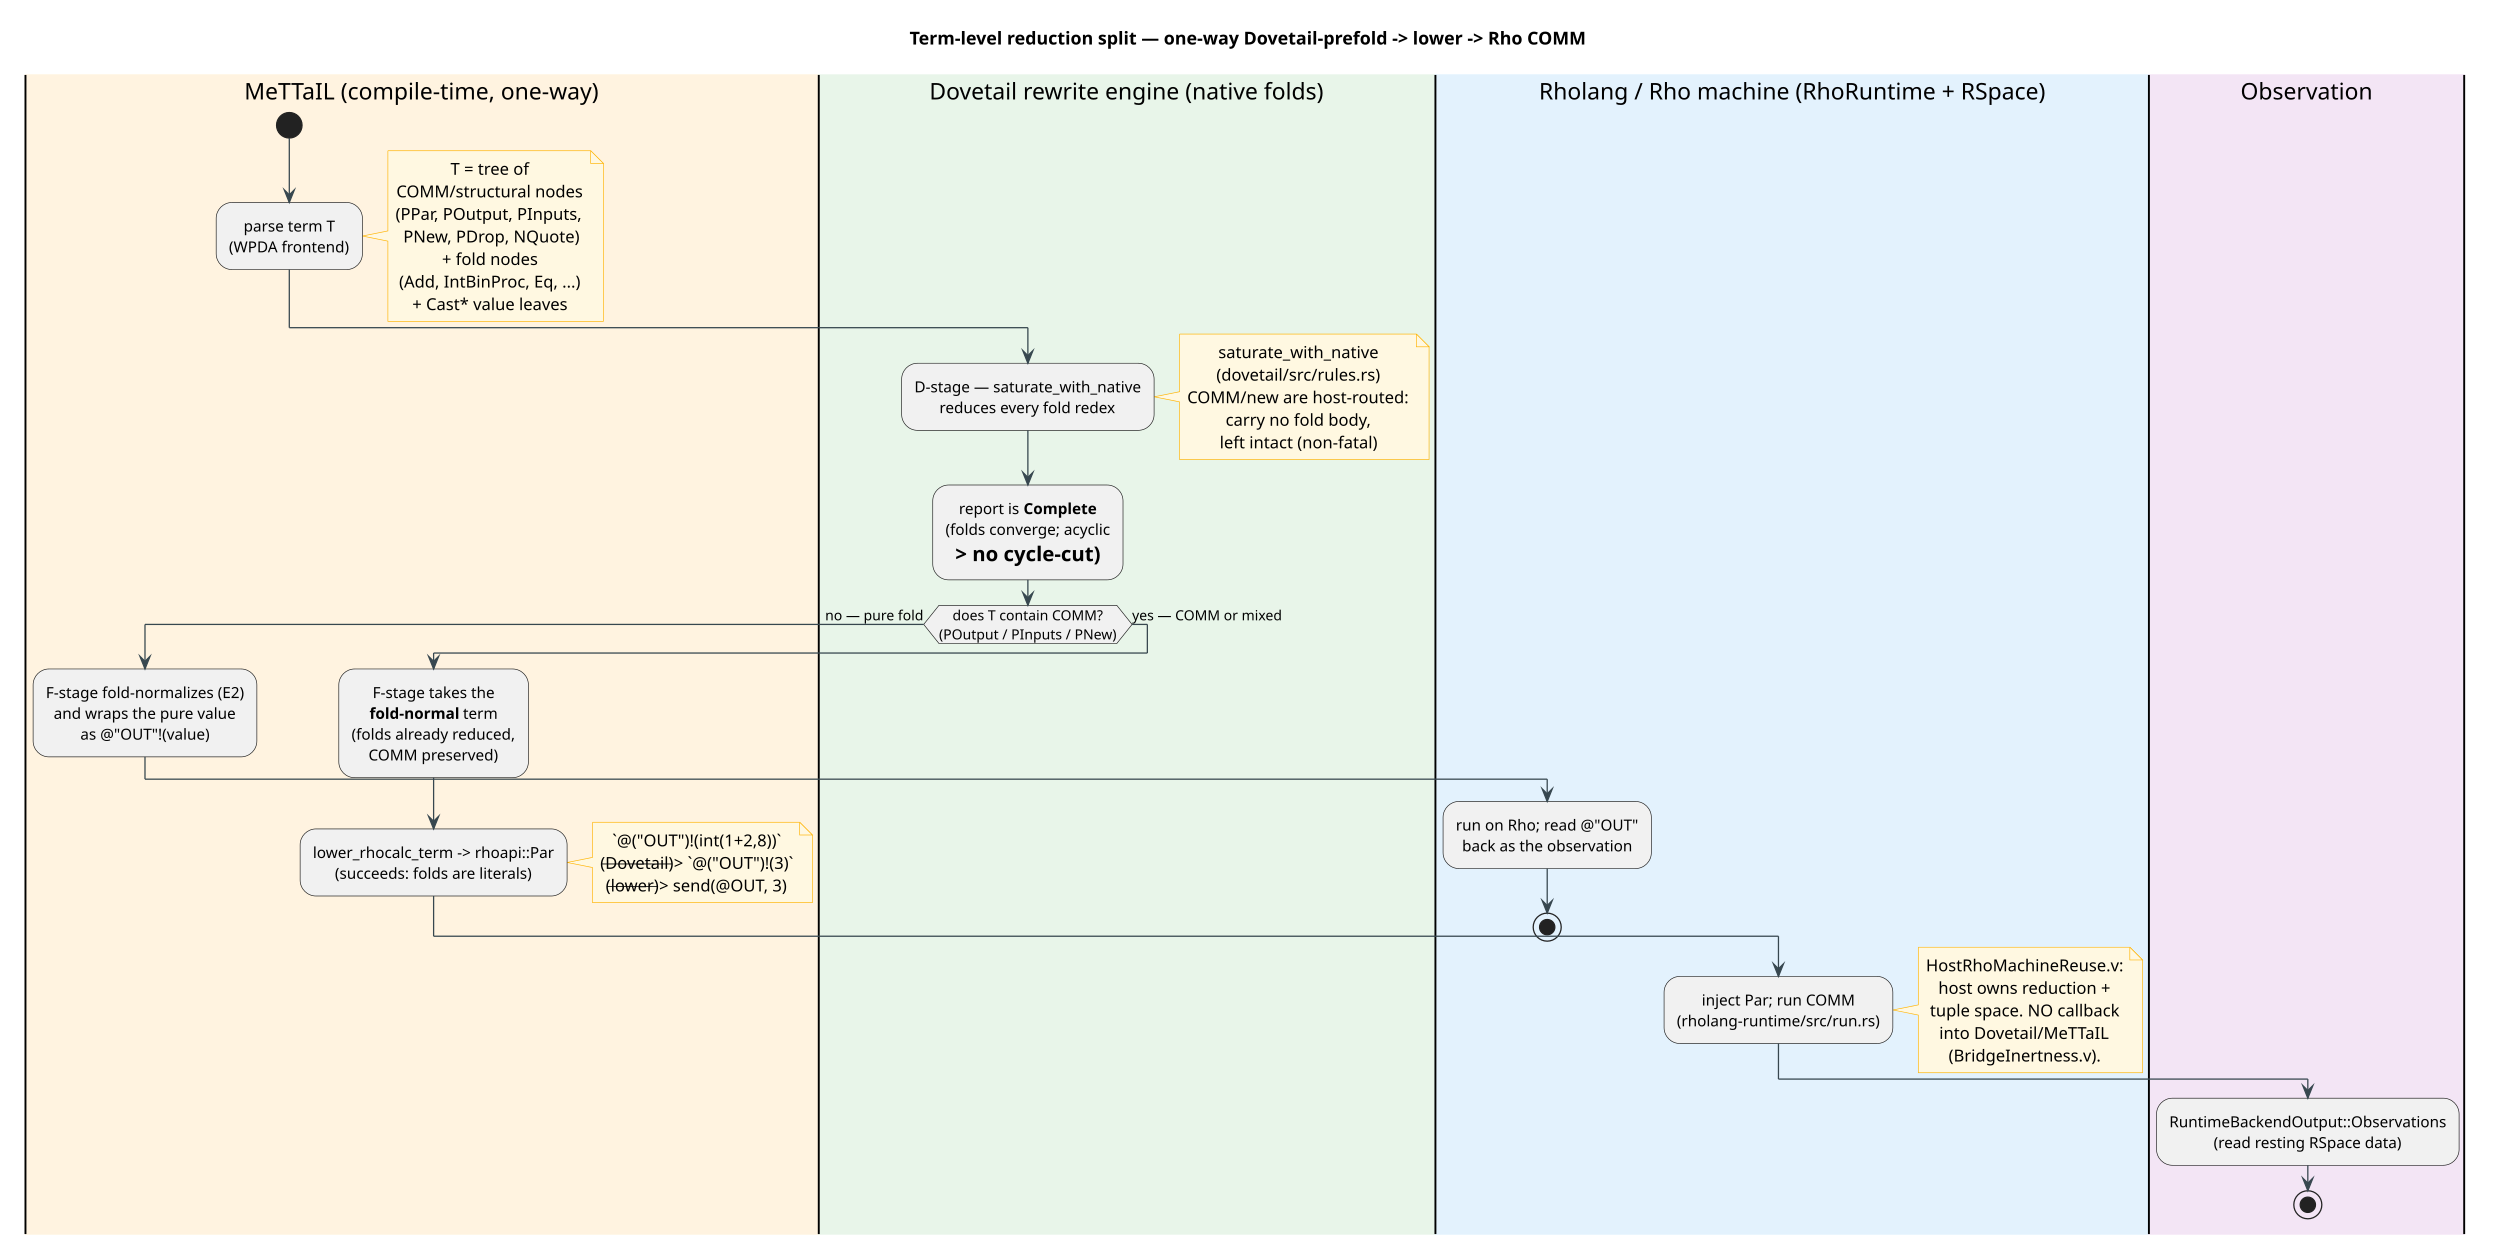
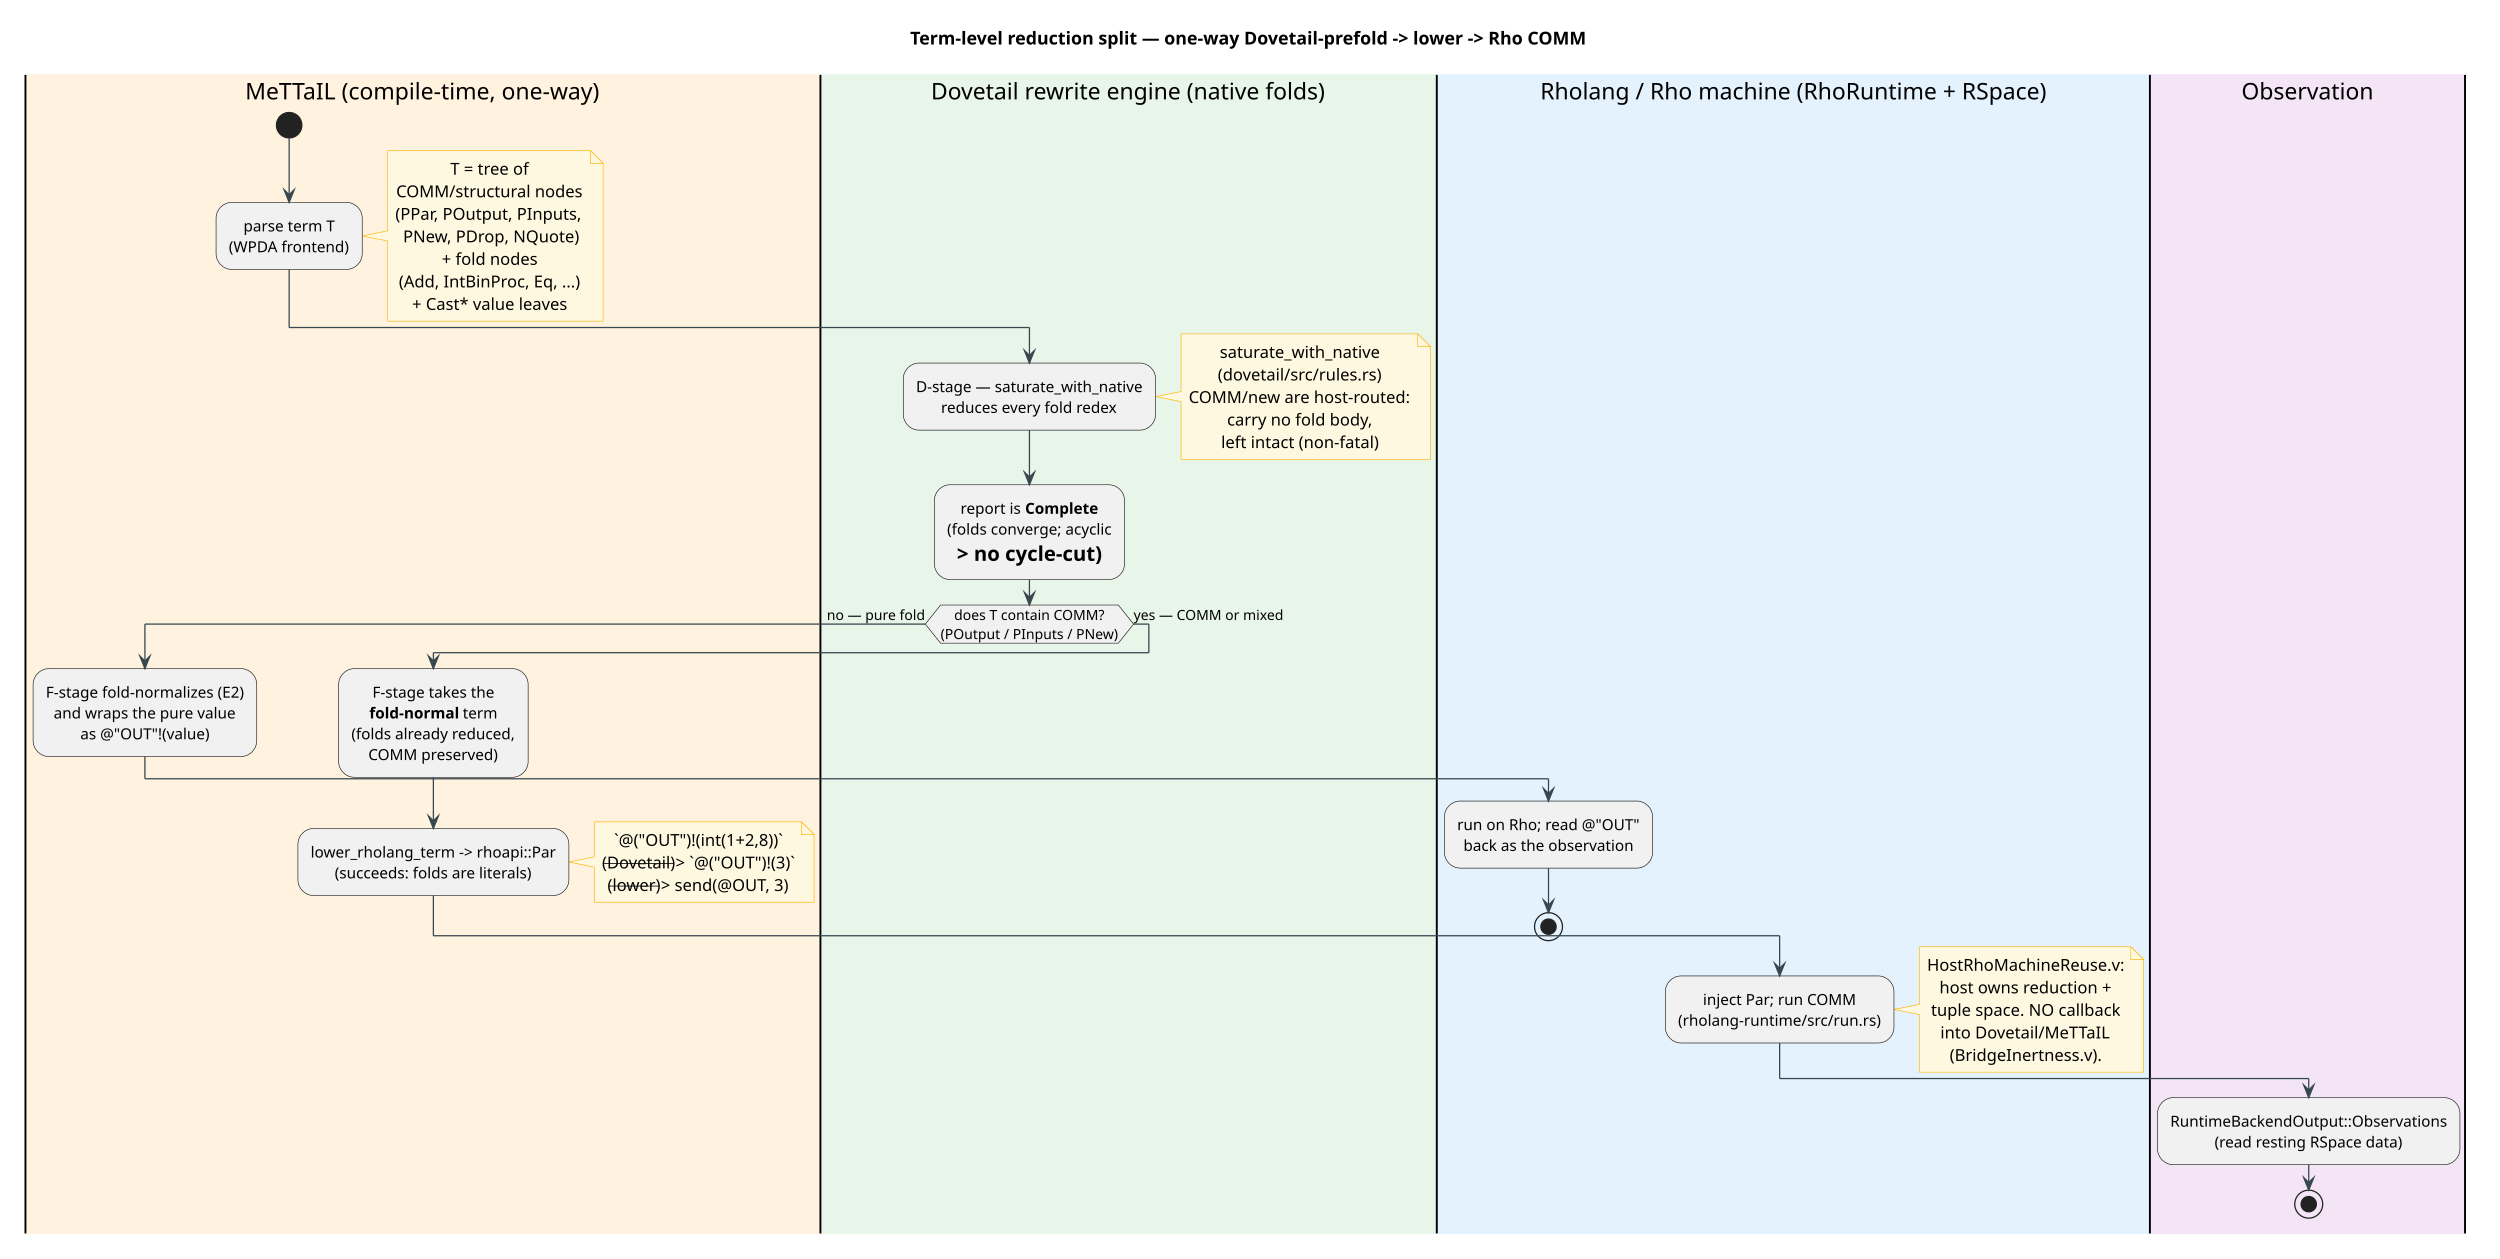
- <svg xmlns="http://www.w3.org/2000/svg" contentStyleType="text/css" data-diagram-type="ACTIVITY" height="989px" preserveAspectRatio="none" style="width:1963px;height:989px;background:#FFFFFF;" version="1.1" viewBox="0 0 1963 989" width="1963px" zoomAndPan="magnify">
+ <svg xmlns="http://www.w3.org/2000/svg" contentStyleType="text/css" data-diagram-type="ACTIVITY" height="989px" preserveAspectRatio="none" style="width:1964px;height:989px;background:#FFFFFF;" version="1.1" viewBox="0 0 1964 989" width="1964px" zoomAndPan="magnify">
  <defs />
  <g>
    <g class="title" data-source-line="5">
-       <text fill="#000000" font-family="sans-serif" font-size="14" font-weight="700" lengthAdjust="spacing" textLength="532.838" x="714.193" y="34.966">Term-level reduction split — one-way Dovetail-prefold -&gt; lower -&gt; Rho COMM</text>
+       <text fill="#000000" font-family="sans-serif" font-size="14" font-weight="700" lengthAdjust="spacing" textLength="532.838" x="715.012" y="34.966">Term-level reduction split — one-way Dovetail-prefold -&gt; lower -&gt; Rho COMM</text>
    </g>
-     <rect fill="none" height="24.516" style="stroke:none;stroke-width:1;" width="1916.224" x="20" y="58.842" />
-     <rect fill="#FFF3E0" height="910.145" style="stroke:#FFF3E0;stroke-width:1;" width="622.896" x="20" y="58.842" />
+     <rect fill="none" height="24.516" style="stroke:none;stroke-width:1;" width="1917.862" x="20" y="58.842" />
+     <rect fill="#FFF3E0" height="910.145" style="stroke:#FFF3E0;stroke-width:1;" width="624.534" x="20" y="58.842" />
    <ellipse cx="227.157" cy="98.358" fill="#222222" rx="10" ry="10" style="stroke:#222222;stroke-width:1;" />
    <path d="M304.57,118.358 L304.57,181.329 L284.57,185.329 L304.57,189.329 L304.57,252.3 A0,0 0 0 0 304.57,252.3 L473.796,252.3 A0,0 0 0 0 473.796,252.3 L473.796,128.358 L463.796,118.358 L304.57,118.358 A0,0 0 0 0 304.57,118.358" fill="#FFF8E1" style="stroke:#FFB300;stroke-width:0.5;" />
    <path d="M463.796,118.358 L463.796,128.358 L473.796,128.358 L463.796,118.358" fill="#FFF8E1" style="stroke:#FFB300;stroke-width:0.5;" />
    <text fill="#000000" font-family="sans-serif" font-size="13" lengthAdjust="spacing" textLength="61.867" x="353.749" y="137.255">T = tree of</text>
    <text fill="#000000" font-family="sans-serif" font-size="13" lengthAdjust="spacing" textLength="146.926" x="311.22" y="154.961">COMM/structural nodes</text>
    <text fill="#000000" font-family="sans-serif" font-size="13" lengthAdjust="spacing" textLength="148.226" x="310.57" y="172.667">(PPar, POutput, PInputs,</text>
    <text fill="#000000" font-family="sans-serif" font-size="13" lengthAdjust="spacing" textLength="139.464" x="316.641" y="190.373">PNew, PDrop, NQuote)</text>
    <text fill="#000000" font-family="sans-serif" font-size="13" lengthAdjust="spacing" textLength="75.335" x="347.015" y="208.079">+ fold nodes</text>
    <text fill="#000000" font-family="sans-serif" font-size="13" lengthAdjust="spacing" textLength="142.675" x="313.345" y="225.785">(Add, IntBinProc, Eq, ...)</text>
    <text fill="#000000" font-family="sans-serif" font-size="13" lengthAdjust="spacing" textLength="121.927" x="323.719" y="243.491">+ Cast* value leaves</text>
    <rect fill="#F1F1F1" height="52.688" rx="12.5" ry="12.5" style="stroke:#181818;stroke-width:0.5;" width="114.825" x="169.745" y="158.985" />
    <text fill="#000000" font-family="sans-serif" font-size="12" lengthAdjust="spacing" textLength="71.772" x="191.271" y="181.813">parse term T</text>
    <text fill="#000000" font-family="sans-serif" font-size="12" lengthAdjust="spacing" textLength="94.825" x="179.745" y="198.157">(WPDA frontend)</text>
    <rect fill="#F1F1F1" height="69.032" rx="12.5" ry="12.5" style="stroke:#181818;stroke-width:0.5;" width="175.689" x="26" y="525.274" />
    <text fill="#000000" font-family="sans-serif" font-size="12" lengthAdjust="spacing" textLength="155.689" x="36" y="548.102">F-stage fold-normalizes (E2)</text>
    <text fill="#000000" font-family="sans-serif" font-size="12" lengthAdjust="spacing" textLength="143.401" x="42.144" y="564.446">and wraps the pure value</text>
    <text fill="#000000" font-family="sans-serif" font-size="12" lengthAdjust="spacing" textLength="101.533" x="63.078" y="580.79">as @"OUT"!(value)</text>
    <rect fill="#F1F1F1" height="85.376" rx="12.5" ry="12.5" style="stroke:#181818;stroke-width:0.5;" width="148.881" x="266.029" y="525.274" />
    <text fill="#000000" font-family="sans-serif" font-size="12" lengthAdjust="spacing" textLength="95.797" x="292.572" y="548.102">F-stage takes the</text>
    <text fill="#000000" font-family="sans-serif" font-size="12" font-weight="700" lengthAdjust="spacing" textLength="70.272" x="290.135" y="564.446">fold-normal</text>
    <text fill="#000000" font-family="sans-serif" font-size="12" lengthAdjust="spacing" textLength="27.276" x="363.528" y="564.446">term</text>
    <text fill="#000000" font-family="sans-serif" font-size="12" lengthAdjust="spacing" textLength="128.881" x="276.029" y="580.79">(folds already reduced,</text>
    <text fill="#000000" font-family="sans-serif" font-size="12" lengthAdjust="spacing" textLength="102.265" x="289.337" y="597.134">COMM preserved)</text>
-     <path d="M465.276,645.65 L465.276,673.21 L445.276,677.21 L465.276,681.21 L465.276,708.769 A0,0 0 0 0 465.276,708.769 L637.896,708.769 A0,0 0 0 0 637.896,708.769 L637.896,655.65 L627.896,645.65 L465.276,645.65 A0,0 0 0 0 465.276,645.65" fill="#FFF8E1" style="stroke:#FFB300;stroke-width:0.5;" />
-     <path d="M627.896,645.65 L627.896,655.65 L637.896,655.65 L627.896,645.65" fill="#FFF8E1" style="stroke:#FFB300;stroke-width:0.5;" />
-     <text fill="#000000" font-family="sans-serif" font-size="13" lengthAdjust="spacing" textLength="132.691" x="480.74" y="664.547">`@("OUT")!(int(1+2,8))`</text>
-     <text fill="#000000" font-family="sans-serif" font-size="13" lengthAdjust="spacing" text-decoration="line-through" textLength="57.785" x="471.276" y="682.254">(Dovetail)</text>
-     <text fill="#000000" font-family="sans-serif" font-size="13" lengthAdjust="spacing" textLength="93.834" x="529.062" y="682.254">&gt; `@("OUT")!(3)`</text>
-     <text fill="#000000" font-family="sans-serif" font-size="13" lengthAdjust="spacing" text-decoration="line-through" textLength="41.938" x="475.579" y="699.96">(lower)</text>
-     <text fill="#000000" font-family="sans-serif" font-size="13" lengthAdjust="spacing" textLength="101.075" x="517.518" y="699.96">&gt; send(@OUT, 3)</text>
-     <rect fill="#F1F1F1" height="52.688" rx="12.5" ry="12.5" style="stroke:#181818;stroke-width:0.5;" width="209.613" x="235.663" y="650.865" />
-     <text fill="#000000" font-family="sans-serif" font-size="12" lengthAdjust="spacing" textLength="189.613" x="245.663" y="673.693">lower_rhocalc_term -&gt; rhoapi::Par</text>
+     <path d="M466.915,645.65 L466.915,673.21 L446.915,677.21 L466.915,681.21 L466.915,708.769 A0,0 0 0 0 466.915,708.769 L639.534,708.769 A0,0 0 0 0 639.534,708.769 L639.534,655.65 L629.534,645.65 L466.915,645.65 A0,0 0 0 0 466.915,645.65" fill="#FFF8E1" style="stroke:#FFB300;stroke-width:0.5;" />
+     <path d="M629.534,645.65 L629.534,655.65 L639.534,655.65 L629.534,645.65" fill="#FFF8E1" style="stroke:#FFB300;stroke-width:0.5;" />
+     <text fill="#000000" font-family="sans-serif" font-size="13" lengthAdjust="spacing" textLength="132.691" x="482.378" y="664.547">`@("OUT")!(int(1+2,8))`</text>
+     <text fill="#000000" font-family="sans-serif" font-size="13" lengthAdjust="spacing" text-decoration="line-through" textLength="57.785" x="472.915" y="682.254">(Dovetail)</text>
+     <text fill="#000000" font-family="sans-serif" font-size="13" lengthAdjust="spacing" textLength="93.834" x="530.7" y="682.254">&gt; `@("OUT")!(3)`</text>
+     <text fill="#000000" font-family="sans-serif" font-size="13" lengthAdjust="spacing" text-decoration="line-through" textLength="41.938" x="477.218" y="699.96">(lower)</text>
+     <text fill="#000000" font-family="sans-serif" font-size="13" lengthAdjust="spacing" textLength="101.075" x="519.156" y="699.96">&gt; send(@OUT, 3)</text>
+     <rect fill="#F1F1F1" height="52.688" rx="12.5" ry="12.5" style="stroke:#181818;stroke-width:0.5;" width="212.889" x="234.025" y="650.865" />
+     <text fill="#000000" font-family="sans-serif" font-size="12" lengthAdjust="spacing" textLength="192.889" x="244.025" y="673.693">lower_rholang_term -&gt; rhoapi::Par</text>
    <text fill="#000000" font-family="sans-serif" font-size="12" lengthAdjust="spacing" textLength="155.017" x="262.961" y="690.038">(succeeds: folds are literals)</text>
    <line style="stroke:#000000;stroke-width:1.5;" x1="20" x2="20" y1="58.842" y2="968.987" />
-     <rect fill="#E8F5E9" height="910.145" style="stroke:#E8F5E9;stroke-width:1;" width="484.204" x="642.896" y="58.842" />
-     <path d="M926.198,262.3 L926.198,307.565 L906.198,311.565 L926.198,315.565 L926.198,360.83 A0,0 0 0 0 926.198,360.83 L1122.1,360.83 A0,0 0 0 0 1122.1,360.83 L1122.1,272.3 L1112.1,262.3 L926.198,262.3 A0,0 0 0 0 926.198,262.3" fill="#FFF8E1" style="stroke:#FFB300;stroke-width:0.5;" />
-     <path d="M1112.1,262.3 L1112.1,272.3 L1122.1,272.3 L1112.1,262.3" fill="#FFF8E1" style="stroke:#FFB300;stroke-width:0.5;" />
-     <text fill="#000000" font-family="sans-serif" font-size="13" lengthAdjust="spacing" textLength="126.087" x="956.605" y="281.197">saturate_with_native</text>
-     <text fill="#000000" font-family="sans-serif" font-size="13" lengthAdjust="spacing" textLength="129.194" x="955.052" y="298.903">(dovetail/src/rules.rs)</text>
-     <text fill="#000000" font-family="sans-serif" font-size="13" lengthAdjust="spacing" textLength="174.902" x="932.198" y="316.609">COMM/new are host-routed:</text>
-     <text fill="#000000" font-family="sans-serif" font-size="13" lengthAdjust="spacing" textLength="114.595" x="962.351" y="334.315">carry no fold body,</text>
-     <text fill="#000000" font-family="sans-serif" font-size="13" lengthAdjust="spacing" textLength="123.942" x="957.678" y="352.021">left intact (non-fatal)</text>
-     <rect fill="#F1F1F1" height="52.688" rx="12.5" ry="12.5" style="stroke:#181818;stroke-width:0.5;" width="198.213" x="707.985" y="285.221" />
-     <text fill="#000000" font-family="sans-serif" font-size="12" lengthAdjust="spacing" textLength="178.213" x="717.985" y="308.049">D-stage — saturate_with_native</text>
-     <text fill="#000000" font-family="sans-serif" font-size="12" lengthAdjust="spacing" textLength="138.949" x="737.617" y="324.393">reduces every fold redex</text>
-     <rect fill="#F1F1F1" height="74.48" rx="12.5" ry="12.5" style="stroke:#181818;stroke-width:0.5;" width="149.397" x="732.393" y="380.83" />
-     <text fill="#000000" font-family="sans-serif" font-size="12" lengthAdjust="spacing" textLength="47.616" x="752.923" y="403.658">report is</text>
-     <text fill="#000000" font-family="sans-serif" font-size="12" font-weight="700" lengthAdjust="spacing" textLength="57.6" x="803.659" y="403.658">Complete</text>
-     <text fill="#000000" font-family="sans-serif" font-size="12" lengthAdjust="spacing" textLength="129.397" x="742.393" y="420.002">(folds converge; acyclic</text>
-     <text fill="#000000" font-family="sans-serif" font-size="16" font-weight="700" lengthAdjust="spacing" textLength="113.984" x="750.099" y="440.622">&gt; no cycle-cut)</text>
-     <polygon fill="#F1F1F1" points="737.28,475.31,876.902,475.31,888.902,490.292,876.902,505.274,737.28,505.274,725.28,490.292,737.28,475.31" style="stroke:#181818;stroke-width:0.5;stroke-linejoin:miter;stroke-miterlimit:10;" />
-     <text fill="#000000" font-family="sans-serif" font-size="11" lengthAdjust="spacing" textLength="118.37" x="747.906" y="487.069">does T contain COMM?</text>
-     <text fill="#000000" font-family="sans-serif" font-size="11" lengthAdjust="spacing" textLength="139.622" x="737.28" y="502.051">(POutput / PInputs / PNew)</text>
-     <text fill="#000000" font-family="sans-serif" font-size="11" lengthAdjust="spacing" textLength="77.384" x="647.896" y="487.069">no — pure fold</text>
-     <text fill="#000000" font-family="sans-serif" font-size="11" lengthAdjust="spacing" textLength="118.128" x="888.902" y="487.069">yes — COMM or mixed</text>
-     <line style="stroke:#000000;stroke-width:1.5;" x1="642.896" x2="642.896" y1="58.842" y2="968.987" />
-     <rect fill="#E3F2FD" height="910.145" style="stroke:#E3F2FD;stroke-width:1;" width="560.222" x="1127.1" y="58.842" />
-     <rect fill="#F1F1F1" height="52.688" rx="12.5" ry="12.5" style="stroke:#181818;stroke-width:0.5;" width="163.533" x="1133.1" y="629.306" />
-     <text fill="#000000" font-family="sans-serif" font-size="12" lengthAdjust="spacing" textLength="143.533" x="1143.1" y="652.134">run on Rho; read @"OUT"</text>
-     <text fill="#000000" font-family="sans-serif" font-size="12" lengthAdjust="spacing" textLength="133.681" x="1148.026" y="668.479">back as the observation</text>
-     <ellipse cx="1214.866" cy="727.995" fill="none" rx="11" ry="11" style="stroke:#222222;stroke-width:1;" />
-     <ellipse cx="1214.866" cy="727.995" fill="#222222" rx="6" ry="6" style="stroke:#222222;stroke-width:1;" />
-     <path d="M1506.258,743.769 L1506.258,789.034 L1486.258,793.034 L1506.258,797.034 L1506.258,842.299 A0,0 0 0 0 1506.258,842.299 L1682.322,842.299 A0,0 0 0 0 1682.322,842.299 L1682.322,753.769 L1672.322,743.769 L1506.258,743.769 A0,0 0 0 0 1506.258,743.769" fill="#FFF8E1" style="stroke:#FFB300;stroke-width:0.5;" />
-     <path d="M1672.322,743.769 L1672.322,753.769 L1682.322,753.769 L1672.322,743.769" fill="#FFF8E1" style="stroke:#FFB300;stroke-width:0.5;" />
-     <text fill="#000000" font-family="sans-serif" font-size="13" lengthAdjust="spacing" textLength="155.064" x="1512.258" y="762.665">HostRhoMachineReuse.v:</text>
-     <text fill="#000000" font-family="sans-serif" font-size="13" lengthAdjust="spacing" textLength="135.655" x="1521.963" y="780.371">host owns reduction +</text>
-     <text fill="#000000" font-family="sans-serif" font-size="13" lengthAdjust="spacing" textLength="148.863" x="1515.359" y="798.077">tuple space. NO callback</text>
-     <text fill="#000000" font-family="sans-serif" font-size="13" lengthAdjust="spacing" textLength="134.238" x="1522.671" y="815.784">into Dovetail/MeTTaIL</text>
-     <text fill="#000000" font-family="sans-serif" font-size="13" lengthAdjust="spacing" textLength="119.522" x="1530.029" y="833.49">(BridgeInertness.v).</text>
-     <rect fill="#F1F1F1" height="52.688" rx="12.5" ry="12.5" style="stroke:#181818;stroke-width:0.5;" width="179.625" x="1306.633" y="766.689" />
-     <text fill="#000000" font-family="sans-serif" font-size="12" lengthAdjust="spacing" textLength="120.505" x="1336.193" y="789.518">inject Par; run COMM</text>
-     <text fill="#000000" font-family="sans-serif" font-size="12" lengthAdjust="spacing" textLength="159.625" x="1316.633" y="805.862">(rholang-runtime/src/run.rs)</text>
-     <line style="stroke:#000000;stroke-width:1.5;" x1="1127.1" x2="1127.1" y1="58.842" y2="968.987" />
-     <rect fill="#F3E5F5" height="910.145" style="stroke:#F3E5F5;stroke-width:1;" width="247.561" x="1687.322" y="58.842" />
-     <rect fill="#F1F1F1" height="52.688" rx="12.5" ry="12.5" style="stroke:#181818;stroke-width:0.5;" width="237.561" x="1693.322" y="862.299" />
-     <text fill="#000000" font-family="sans-serif" font-size="12" lengthAdjust="spacing" textLength="217.561" x="1703.322" y="885.127">RuntimeBackendOutput::Observations</text>
-     <text fill="#000000" font-family="sans-serif" font-size="12" lengthAdjust="spacing" textLength="147.961" x="1738.122" y="901.471">(read resting RSpace data)</text>
-     <ellipse cx="1812.103" cy="945.987" fill="none" rx="11" ry="11" style="stroke:#222222;stroke-width:1;" />
-     <ellipse cx="1812.103" cy="945.987" fill="#222222" rx="6" ry="6" style="stroke:#222222;stroke-width:1;" />
-     <line style="stroke:#000000;stroke-width:1.5;" x1="1687.322" x2="1687.322" y1="58.842" y2="968.987" />
-     <line style="stroke:#000000;stroke-width:1.5;" x1="1934.884" x2="1934.884" y1="58.842" y2="968.987" />
+     <rect fill="#E8F5E9" height="910.145" style="stroke:#E8F5E9;stroke-width:1;" width="484.204" x="644.534" y="58.842" />
+     <path d="M927.836,262.3 L927.836,307.565 L907.836,311.565 L927.836,315.565 L927.836,360.83 A0,0 0 0 0 927.836,360.83 L1123.738,360.83 A0,0 0 0 0 1123.738,360.83 L1123.738,272.3 L1113.738,262.3 L927.836,262.3 A0,0 0 0 0 927.836,262.3" fill="#FFF8E1" style="stroke:#FFB300;stroke-width:0.5;" />
+     <path d="M1113.738,262.3 L1113.738,272.3 L1123.738,272.3 L1113.738,262.3" fill="#FFF8E1" style="stroke:#FFB300;stroke-width:0.5;" />
+     <text fill="#000000" font-family="sans-serif" font-size="13" lengthAdjust="spacing" textLength="126.087" x="958.243" y="281.197">saturate_with_native</text>
+     <text fill="#000000" font-family="sans-serif" font-size="13" lengthAdjust="spacing" textLength="129.194" x="956.69" y="298.903">(dovetail/src/rules.rs)</text>
+     <text fill="#000000" font-family="sans-serif" font-size="13" lengthAdjust="spacing" textLength="174.902" x="933.836" y="316.609">COMM/new are host-routed:</text>
+     <text fill="#000000" font-family="sans-serif" font-size="13" lengthAdjust="spacing" textLength="114.595" x="963.989" y="334.315">carry no fold body,</text>
+     <text fill="#000000" font-family="sans-serif" font-size="13" lengthAdjust="spacing" textLength="123.942" x="959.316" y="352.021">left intact (non-fatal)</text>
+     <rect fill="#F1F1F1" height="52.688" rx="12.5" ry="12.5" style="stroke:#181818;stroke-width:0.5;" width="198.213" x="709.622" y="285.221" />
+     <text fill="#000000" font-family="sans-serif" font-size="12" lengthAdjust="spacing" textLength="178.213" x="719.622" y="308.049">D-stage — saturate_with_native</text>
+     <text fill="#000000" font-family="sans-serif" font-size="12" lengthAdjust="spacing" textLength="138.949" x="739.255" y="324.393">reduces every fold redex</text>
+     <rect fill="#F1F1F1" height="74.48" rx="12.5" ry="12.5" style="stroke:#181818;stroke-width:0.5;" width="149.397" x="734.031" y="380.83" />
+     <text fill="#000000" font-family="sans-serif" font-size="12" lengthAdjust="spacing" textLength="47.616" x="754.561" y="403.658">report is</text>
+     <text fill="#000000" font-family="sans-serif" font-size="12" font-weight="700" lengthAdjust="spacing" textLength="57.6" x="805.297" y="403.658">Complete</text>
+     <text fill="#000000" font-family="sans-serif" font-size="12" lengthAdjust="spacing" textLength="129.397" x="744.031" y="420.002">(folds converge; acyclic</text>
+     <text fill="#000000" font-family="sans-serif" font-size="16" font-weight="700" lengthAdjust="spacing" textLength="113.984" x="751.737" y="440.622">&gt; no cycle-cut)</text>
+     <polygon fill="#F1F1F1" points="738.918,475.31,878.54,475.31,890.54,490.292,878.54,505.274,738.918,505.274,726.918,490.292,738.918,475.31" style="stroke:#181818;stroke-width:0.5;stroke-linejoin:miter;stroke-miterlimit:10;" />
+     <text fill="#000000" font-family="sans-serif" font-size="11" lengthAdjust="spacing" textLength="118.37" x="749.544" y="487.069">does T contain COMM?</text>
+     <text fill="#000000" font-family="sans-serif" font-size="11" lengthAdjust="spacing" textLength="139.622" x="738.918" y="502.051">(POutput / PInputs / PNew)</text>
+     <text fill="#000000" font-family="sans-serif" font-size="11" lengthAdjust="spacing" textLength="77.384" x="649.534" y="487.069">no — pure fold</text>
+     <text fill="#000000" font-family="sans-serif" font-size="11" lengthAdjust="spacing" textLength="118.128" x="890.54" y="487.069">yes — COMM or mixed</text>
+     <line style="stroke:#000000;stroke-width:1.5;" x1="644.534" x2="644.534" y1="58.842" y2="968.987" />
+     <rect fill="#E3F2FD" height="910.145" style="stroke:#E3F2FD;stroke-width:1;" width="560.222" x="1128.738" y="58.842" />
+     <rect fill="#F1F1F1" height="52.688" rx="12.5" ry="12.5" style="stroke:#181818;stroke-width:0.5;" width="163.533" x="1134.738" y="629.306" />
+     <text fill="#000000" font-family="sans-serif" font-size="12" lengthAdjust="spacing" textLength="143.533" x="1144.738" y="652.134">run on Rho; read @"OUT"</text>
+     <text fill="#000000" font-family="sans-serif" font-size="12" lengthAdjust="spacing" textLength="133.681" x="1149.664" y="668.479">back as the observation</text>
+     <ellipse cx="1216.504" cy="727.995" fill="none" rx="11" ry="11" style="stroke:#222222;stroke-width:1;" />
+     <ellipse cx="1216.504" cy="727.995" fill="#222222" rx="6" ry="6" style="stroke:#222222;stroke-width:1;" />
+     <path d="M1507.896,743.769 L1507.896,789.034 L1487.896,793.034 L1507.896,797.034 L1507.896,842.299 A0,0 0 0 0 1507.896,842.299 L1683.96,842.299 A0,0 0 0 0 1683.96,842.299 L1683.96,753.769 L1673.96,743.769 L1507.896,743.769 A0,0 0 0 0 1507.896,743.769" fill="#FFF8E1" style="stroke:#FFB300;stroke-width:0.5;" />
+     <path d="M1673.96,743.769 L1673.96,753.769 L1683.96,753.769 L1673.96,743.769" fill="#FFF8E1" style="stroke:#FFB300;stroke-width:0.5;" />
+     <text fill="#000000" font-family="sans-serif" font-size="13" lengthAdjust="spacing" textLength="155.064" x="1513.896" y="762.665">HostRhoMachineReuse.v:</text>
+     <text fill="#000000" font-family="sans-serif" font-size="13" lengthAdjust="spacing" textLength="135.655" x="1523.601" y="780.371">host owns reduction +</text>
+     <text fill="#000000" font-family="sans-serif" font-size="13" lengthAdjust="spacing" textLength="148.863" x="1516.997" y="798.077">tuple space. NO callback</text>
+     <text fill="#000000" font-family="sans-serif" font-size="13" lengthAdjust="spacing" textLength="134.238" x="1524.309" y="815.784">into Dovetail/MeTTaIL</text>
+     <text fill="#000000" font-family="sans-serif" font-size="13" lengthAdjust="spacing" textLength="119.522" x="1531.667" y="833.49">(BridgeInertness.v).</text>
+     <rect fill="#F1F1F1" height="52.688" rx="12.5" ry="12.5" style="stroke:#181818;stroke-width:0.5;" width="179.625" x="1308.271" y="766.689" />
+     <text fill="#000000" font-family="sans-serif" font-size="12" lengthAdjust="spacing" textLength="120.505" x="1337.831" y="789.518">inject Par; run COMM</text>
+     <text fill="#000000" font-family="sans-serif" font-size="12" lengthAdjust="spacing" textLength="159.625" x="1318.271" y="805.862">(rholang-runtime/src/run.rs)</text>
+     <line style="stroke:#000000;stroke-width:1.5;" x1="1128.738" x2="1128.738" y1="58.842" y2="968.987" />
+     <rect fill="#F3E5F5" height="910.145" style="stroke:#F3E5F5;stroke-width:1;" width="247.561" x="1688.96" y="58.842" />
+     <rect fill="#F1F1F1" height="52.688" rx="12.5" ry="12.5" style="stroke:#181818;stroke-width:0.5;" width="237.561" x="1694.96" y="862.299" />
+     <text fill="#000000" font-family="sans-serif" font-size="12" lengthAdjust="spacing" textLength="217.561" x="1704.96" y="885.127">RuntimeBackendOutput::Observations</text>
+     <text fill="#000000" font-family="sans-serif" font-size="12" lengthAdjust="spacing" textLength="147.961" x="1739.761" y="901.471">(read resting RSpace data)</text>
+     <ellipse cx="1813.741" cy="945.987" fill="none" rx="11" ry="11" style="stroke:#222222;stroke-width:1;" />
+     <ellipse cx="1813.741" cy="945.987" fill="#222222" rx="6" ry="6" style="stroke:#222222;stroke-width:1;" />
+     <line style="stroke:#000000;stroke-width:1.5;" x1="1688.96" x2="1688.96" y1="58.842" y2="968.987" />
+     <line style="stroke:#000000;stroke-width:1.5;" x1="1936.522" x2="1936.522" y1="58.842" y2="968.987" />
    <line style="stroke:#37474F;stroke-width:1;" x1="227.157" x2="227.157" y1="108.358" y2="158.985" />
    <polygon fill="#37474F" points="223.157,148.985,227.157,158.985,231.157,148.985,227.157,152.985" style="stroke:#37474F;stroke-width:1;stroke-linejoin:miter;stroke-miterlimit:10;" />
    <line style="stroke:#37474F;stroke-width:1;" x1="340.47" x2="340.47" y1="610.65" y2="650.865" />
    <polygon fill="#37474F" points="336.47,640.865,340.47,650.865,344.47,640.865,340.47,644.865" style="stroke:#37474F;stroke-width:1;stroke-linejoin:miter;stroke-miterlimit:10;" />
-     <line style="stroke:#37474F;stroke-width:1;" x1="807.091" x2="807.091" y1="337.909" y2="380.83" />
-     <polygon fill="#37474F" points="803.091,370.83,807.091,380.83,811.091,370.83,807.091,374.83" style="stroke:#37474F;stroke-width:1;stroke-linejoin:miter;stroke-miterlimit:10;" />
-     <line style="stroke:#37474F;stroke-width:1;" x1="807.091" x2="807.091" y1="455.31" y2="475.31" />
-     <polygon fill="#37474F" points="803.091,465.31,807.091,475.31,811.091,465.31,807.091,469.31" style="stroke:#37474F;stroke-width:1;stroke-linejoin:miter;stroke-miterlimit:10;" />
-     <line style="stroke:#37474F;stroke-width:1;" x1="1214.866" x2="1214.866" y1="681.995" y2="716.995" />
-     <polygon fill="#37474F" points="1210.866,706.995,1214.866,716.995,1218.866,706.995,1214.866,710.995" style="stroke:#37474F;stroke-width:1;stroke-linejoin:miter;stroke-miterlimit:10;" />
-     <line style="stroke:#37474F;stroke-width:1;" x1="1812.103" x2="1812.103" y1="914.987" y2="934.987" />
-     <polygon fill="#37474F" points="1808.103,924.987,1812.103,934.987,1816.103,924.987,1812.103,928.987" style="stroke:#37474F;stroke-width:1;stroke-linejoin:miter;stroke-miterlimit:10;" />
+     <line style="stroke:#37474F;stroke-width:1;" x1="808.729" x2="808.729" y1="337.909" y2="380.83" />
+     <polygon fill="#37474F" points="804.729,370.83,808.729,380.83,812.729,370.83,808.729,374.83" style="stroke:#37474F;stroke-width:1;stroke-linejoin:miter;stroke-miterlimit:10;" />
+     <line style="stroke:#37474F;stroke-width:1;" x1="808.729" x2="808.729" y1="455.31" y2="475.31" />
+     <polygon fill="#37474F" points="804.729,465.31,808.729,475.31,812.729,465.31,808.729,469.31" style="stroke:#37474F;stroke-width:1;stroke-linejoin:miter;stroke-miterlimit:10;" />
+     <line style="stroke:#37474F;stroke-width:1;" x1="1216.504" x2="1216.504" y1="681.995" y2="716.995" />
+     <polygon fill="#37474F" points="1212.504,706.995,1216.504,716.995,1220.504,706.995,1216.504,710.995" style="stroke:#37474F;stroke-width:1;stroke-linejoin:miter;stroke-miterlimit:10;" />
+     <line style="stroke:#37474F;stroke-width:1;" x1="1813.741" x2="1813.741" y1="914.987" y2="934.987" />
+     <polygon fill="#37474F" points="1809.741,924.987,1813.741,934.987,1817.741,924.987,1813.741,928.987" style="stroke:#37474F;stroke-width:1;stroke-linejoin:miter;stroke-miterlimit:10;" />
    <line style="stroke:#37474F;stroke-width:1;" x1="227.157" x2="227.157" y1="211.673" y2="257.3" />
-     <line style="stroke:#37474F;stroke-width:1;" x1="227.157" x2="807.091" y1="257.3" y2="257.3" />
-     <line style="stroke:#37474F;stroke-width:1;" x1="807.091" x2="807.091" y1="257.3" y2="285.221" />
-     <polygon fill="#37474F" points="803.091,275.221,807.091,285.221,811.091,275.221,807.091,279.221" style="stroke:#37474F;stroke-width:1;stroke-linejoin:miter;stroke-miterlimit:10;" />
+     <line style="stroke:#37474F;stroke-width:1;" x1="227.157" x2="808.729" y1="257.3" y2="257.3" />
+     <line style="stroke:#37474F;stroke-width:1;" x1="808.729" x2="808.729" y1="257.3" y2="285.221" />
+     <polygon fill="#37474F" points="804.729,275.221,808.729,285.221,812.729,275.221,808.729,279.221" style="stroke:#37474F;stroke-width:1;stroke-linejoin:miter;stroke-miterlimit:10;" />
    <line style="stroke:#37474F;stroke-width:1;" x1="113.845" x2="113.845" y1="594.306" y2="611.806" />
-     <line style="stroke:#37474F;stroke-width:1;" x1="113.845" x2="1214.866" y1="611.806" y2="611.806" />
-     <line style="stroke:#37474F;stroke-width:1;" x1="1214.866" x2="1214.866" y1="611.806" y2="629.306" />
-     <polygon fill="#37474F" points="1210.866,619.306,1214.866,629.306,1218.866,619.306,1214.866,623.306" style="stroke:#37474F;stroke-width:1;stroke-linejoin:miter;stroke-miterlimit:10;" />
+     <line style="stroke:#37474F;stroke-width:1;" x1="113.845" x2="1216.504" y1="611.806" y2="611.806" />
+     <line style="stroke:#37474F;stroke-width:1;" x1="1216.504" x2="1216.504" y1="611.806" y2="629.306" />
+     <polygon fill="#37474F" points="1212.504,619.306,1216.504,629.306,1220.504,619.306,1216.504,623.306" style="stroke:#37474F;stroke-width:1;stroke-linejoin:miter;stroke-miterlimit:10;" />
    <line style="stroke:#37474F;stroke-width:1;" x1="340.47" x2="340.47" y1="703.554" y2="735.121" />
-     <line style="stroke:#37474F;stroke-width:1;" x1="340.47" x2="1396.446" y1="735.121" y2="735.121" />
-     <line style="stroke:#37474F;stroke-width:1;" x1="1396.446" x2="1396.446" y1="735.121" y2="766.689" />
-     <polygon fill="#37474F" points="1392.446,756.689,1396.446,766.689,1400.446,756.689,1396.446,760.689" style="stroke:#37474F;stroke-width:1;stroke-linejoin:miter;stroke-miterlimit:10;" />
-     <line style="stroke:#37474F;stroke-width:1;" x1="1396.446" x2="1396.446" y1="819.378" y2="847.299" />
-     <line style="stroke:#37474F;stroke-width:1;" x1="1396.446" x2="1812.103" y1="847.299" y2="847.299" />
-     <line style="stroke:#37474F;stroke-width:1;" x1="1812.103" x2="1812.103" y1="847.299" y2="862.299" />
-     <polygon fill="#37474F" points="1808.103,852.299,1812.103,862.299,1816.103,852.299,1812.103,856.299" style="stroke:#37474F;stroke-width:1;stroke-linejoin:miter;stroke-miterlimit:10;" />
-     <line style="stroke:#37474F;stroke-width:1;" x1="725.28" x2="113.845" y1="490.292" y2="490.292" />
+     <line style="stroke:#37474F;stroke-width:1;" x1="340.47" x2="1398.083" y1="735.121" y2="735.121" />
+     <line style="stroke:#37474F;stroke-width:1;" x1="1398.083" x2="1398.083" y1="735.121" y2="766.689" />
+     <polygon fill="#37474F" points="1394.083,756.689,1398.083,766.689,1402.083,756.689,1398.083,760.689" style="stroke:#37474F;stroke-width:1;stroke-linejoin:miter;stroke-miterlimit:10;" />
+     <line style="stroke:#37474F;stroke-width:1;" x1="1398.083" x2="1398.083" y1="819.378" y2="847.299" />
+     <line style="stroke:#37474F;stroke-width:1;" x1="1398.083" x2="1813.741" y1="847.299" y2="847.299" />
+     <line style="stroke:#37474F;stroke-width:1;" x1="1813.741" x2="1813.741" y1="847.299" y2="862.299" />
+     <polygon fill="#37474F" points="1809.741,852.299,1813.741,862.299,1817.741,852.299,1813.741,856.299" style="stroke:#37474F;stroke-width:1;stroke-linejoin:miter;stroke-miterlimit:10;" />
+     <line style="stroke:#37474F;stroke-width:1;" x1="726.918" x2="113.845" y1="490.292" y2="490.292" />
    <line style="stroke:#37474F;stroke-width:1;" x1="113.845" x2="113.845" y1="490.292" y2="525.274" />
    <polygon fill="#37474F" points="109.845,515.274,113.845,525.274,117.845,515.274,113.845,519.274" style="stroke:#37474F;stroke-width:1;stroke-linejoin:miter;stroke-miterlimit:10;" />
-     <line style="stroke:#37474F;stroke-width:1;" x1="888.902" x2="900.902" y1="490.292" y2="490.292" />
-     <line style="stroke:#37474F;stroke-width:1;" x1="900.902" x2="900.902" y1="490.292" y2="512.765" />
-     <line style="stroke:#37474F;stroke-width:1;" x1="900.902" x2="340.47" y1="512.765" y2="512.765" />
+     <line style="stroke:#37474F;stroke-width:1;" x1="890.54" x2="902.54" y1="490.292" y2="490.292" />
+     <line style="stroke:#37474F;stroke-width:1;" x1="902.54" x2="902.54" y1="490.292" y2="512.765" />
+     <line style="stroke:#37474F;stroke-width:1;" x1="902.54" x2="340.47" y1="512.765" y2="512.765" />
    <line style="stroke:#37474F;stroke-width:1;" x1="340.47" x2="340.47" y1="512.765" y2="525.274" />
    <polygon fill="#37474F" points="336.47,515.274,340.47,525.274,344.47,515.274,340.47,519.274" style="stroke:#37474F;stroke-width:1;stroke-linejoin:miter;stroke-miterlimit:10;" />
-     <text fill="#000000" font-family="sans-serif" font-size="18" lengthAdjust="spacing" textLength="279.286" x="191.805" y="78.084">MeTTaIL (compile-time, one-way)</text>
-     <text fill="#000000" font-family="sans-serif" font-size="18" lengthAdjust="spacing" textLength="310.534" x="729.731" y="78.084">Dovetail rewrite engine (native folds)</text>
-     <text fill="#000000" font-family="sans-serif" font-size="18" lengthAdjust="spacing" textLength="397.654" x="1208.384" y="78.084">Rholang / Rho machine (RhoRuntime + RSpace)</text>
-     <text fill="#000000" font-family="sans-serif" font-size="18" lengthAdjust="spacing" textLength="103.733" x="1759.236" y="78.084">Observation</text>
+     <text fill="#000000" font-family="sans-serif" font-size="18" lengthAdjust="spacing" textLength="279.286" x="192.624" y="78.084">MeTTaIL (compile-time, one-way)</text>
+     <text fill="#000000" font-family="sans-serif" font-size="18" lengthAdjust="spacing" textLength="310.534" x="731.369" y="78.084">Dovetail rewrite engine (native folds)</text>
+     <text fill="#000000" font-family="sans-serif" font-size="18" lengthAdjust="spacing" textLength="397.654" x="1210.022" y="78.084">Rholang / Rho machine (RhoRuntime + RSpace)</text>
+     <text fill="#000000" font-family="sans-serif" font-size="18" lengthAdjust="spacing" textLength="103.733" x="1760.874" y="78.084">Observation</text>
  </g>
</svg>
